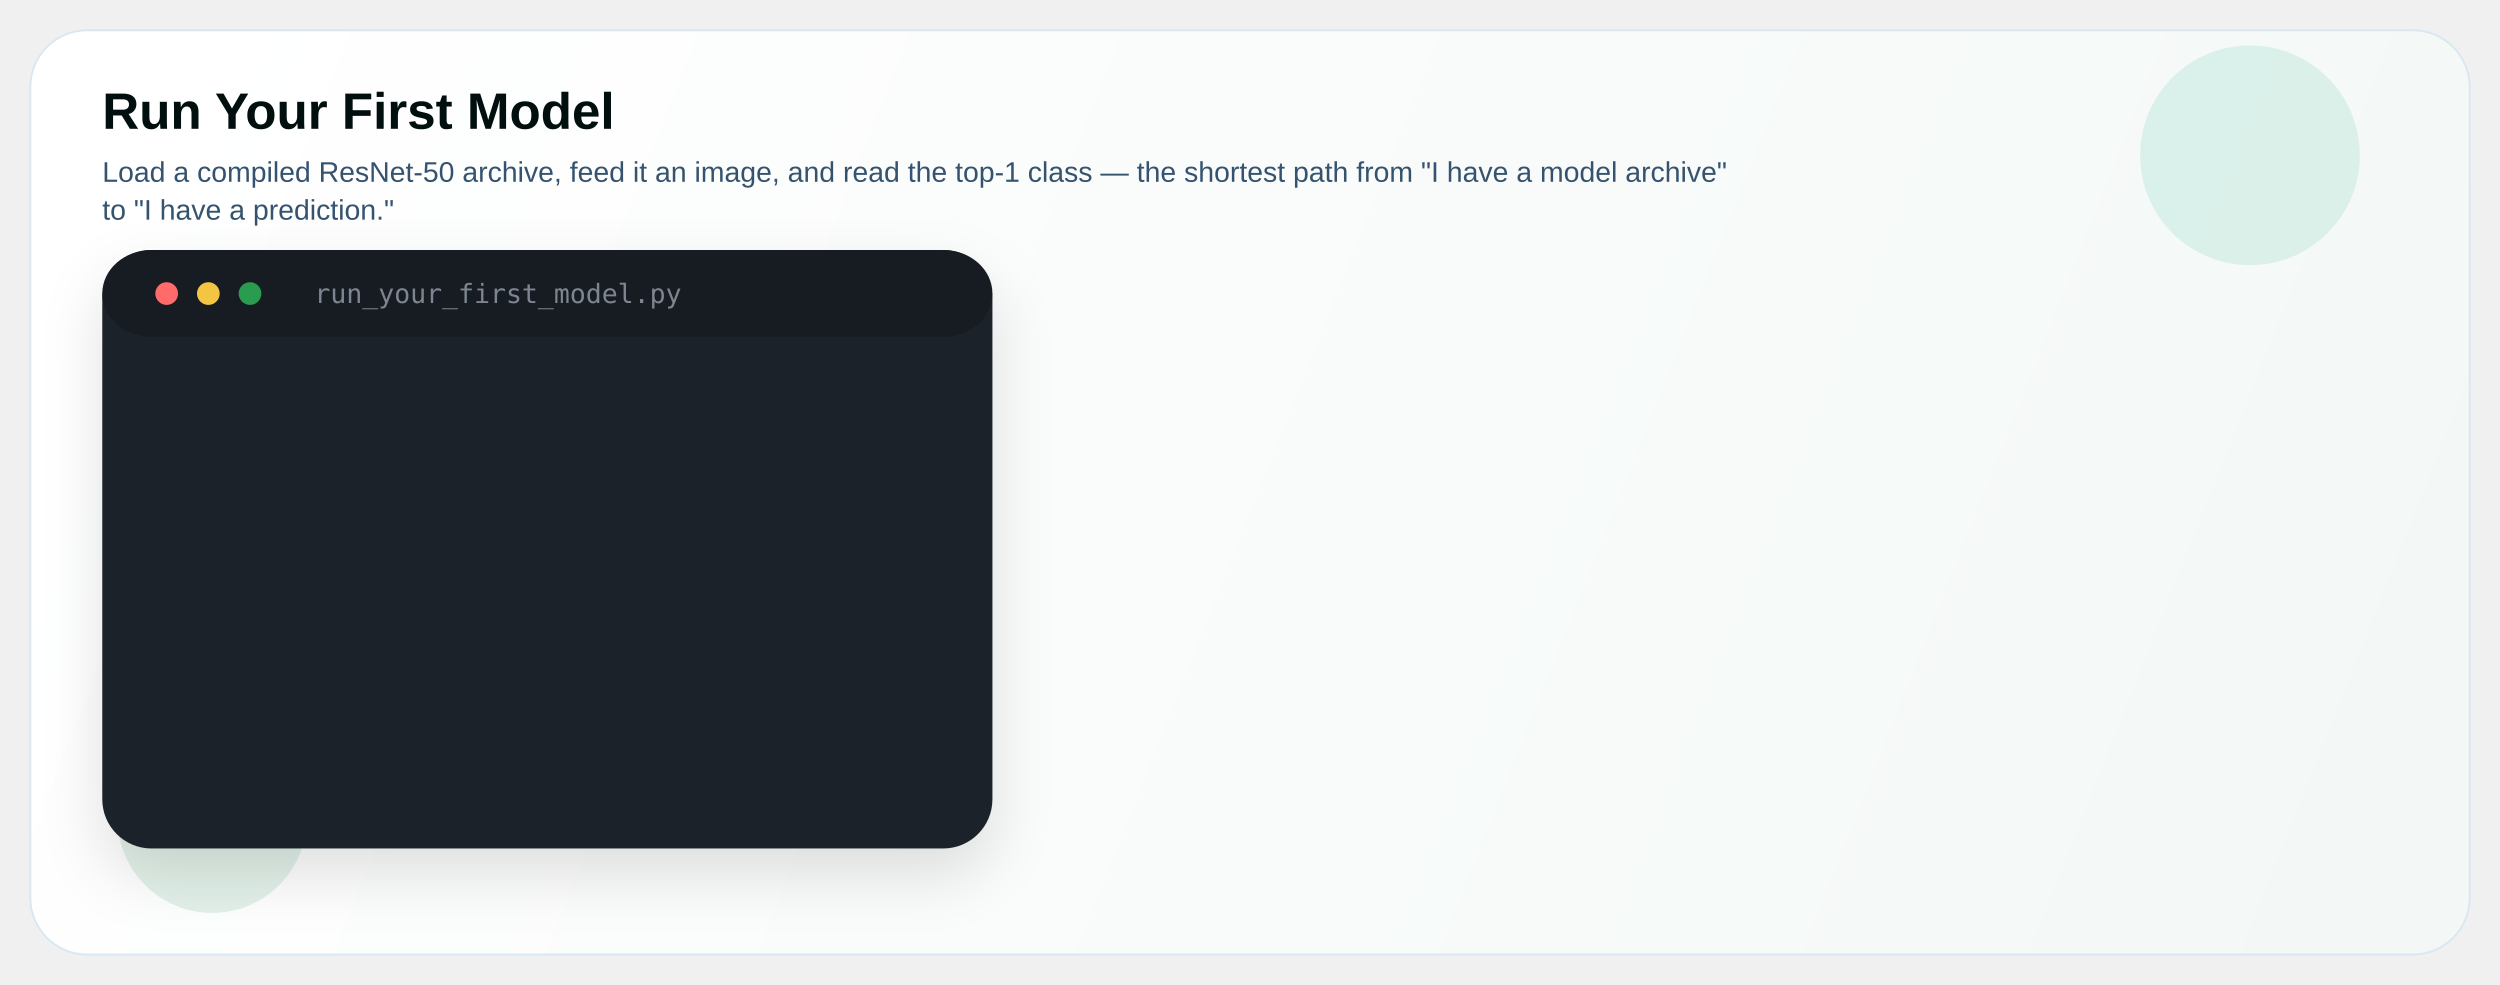
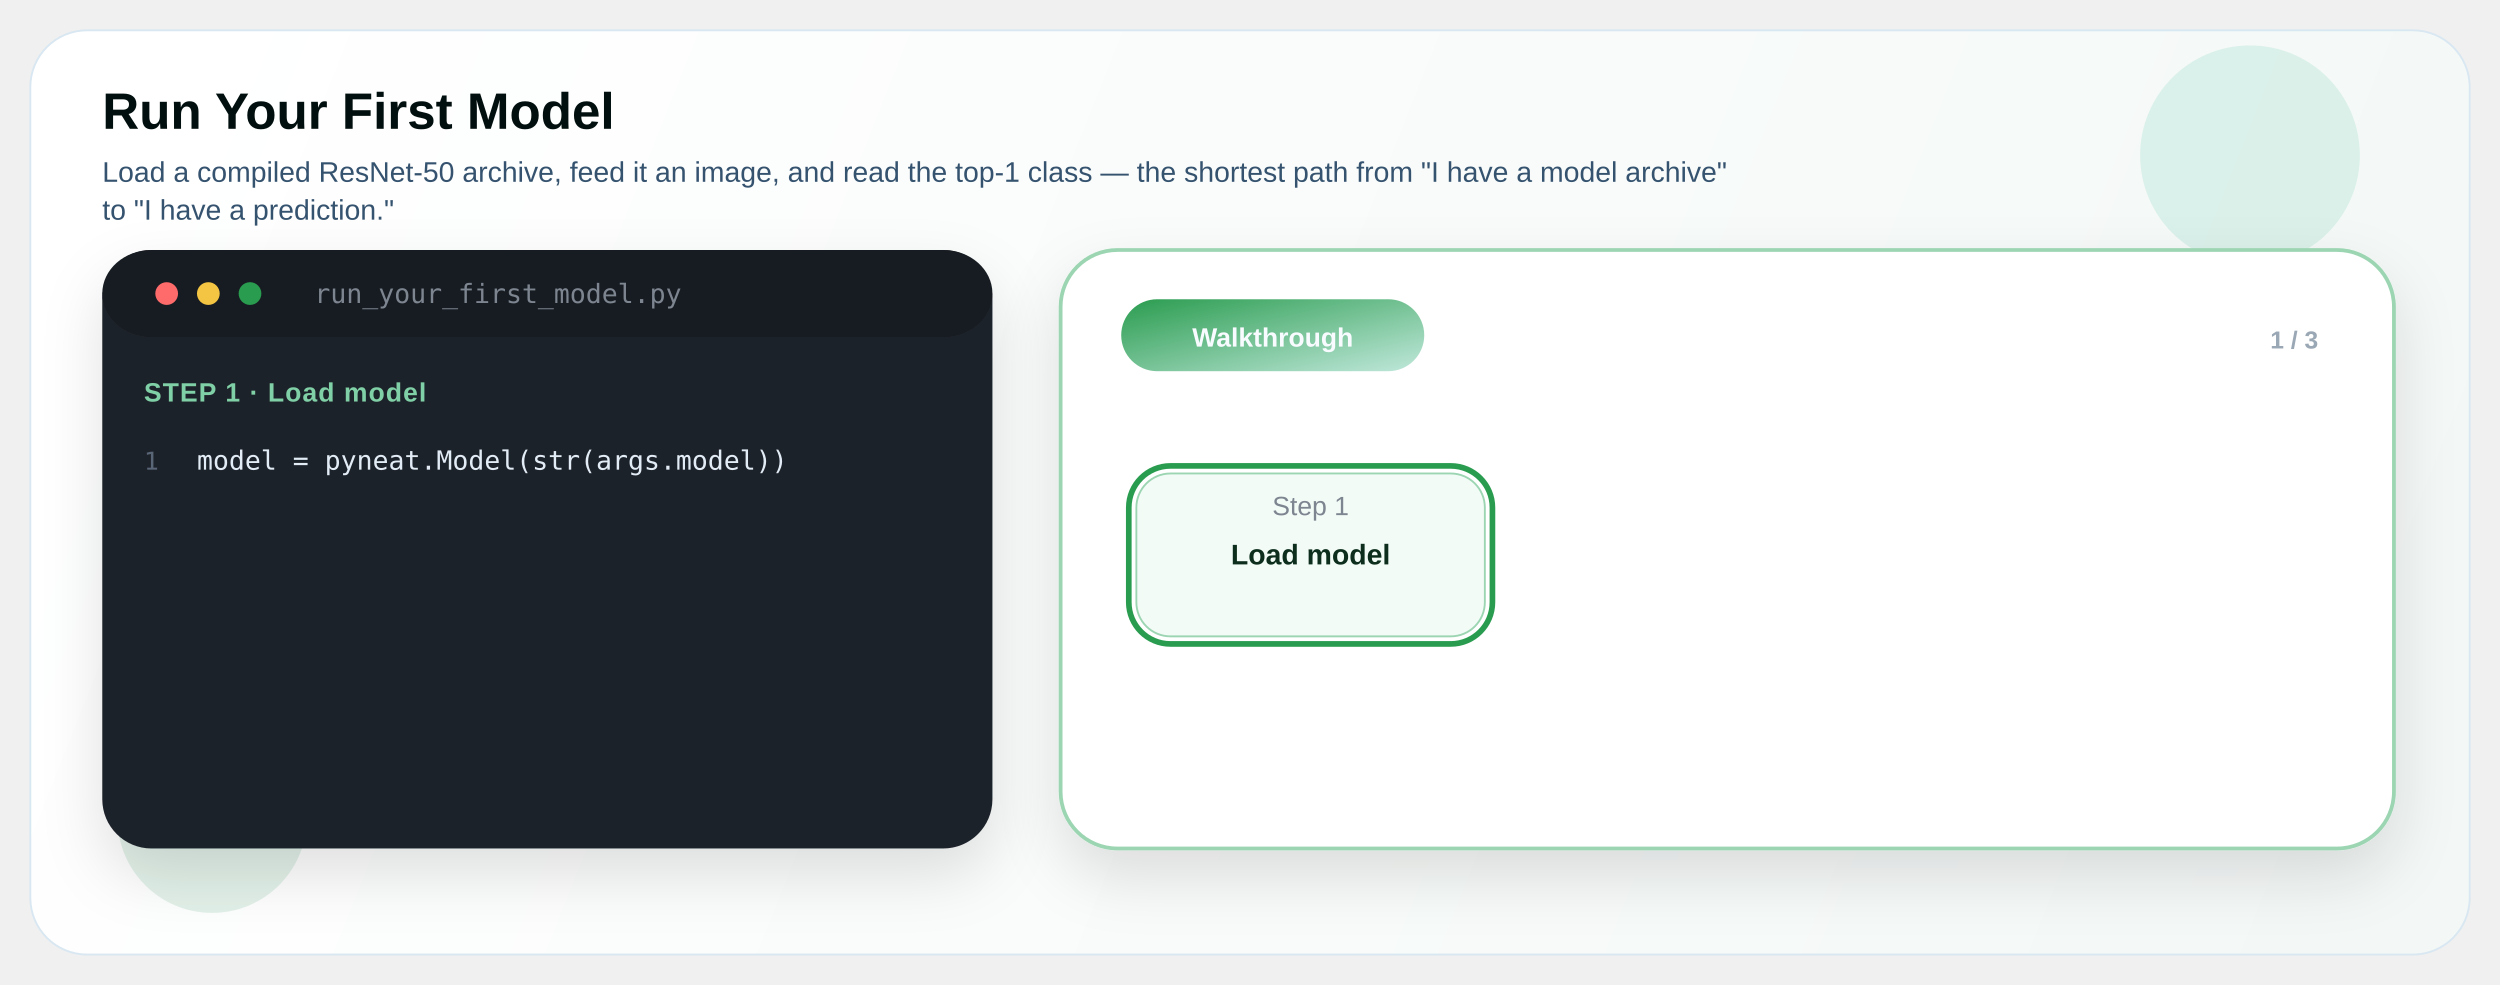
<svg xmlns="http://www.w3.org/2000/svg" viewBox="0 0 1320 520" role="img" aria-labelledby="ftl ftd">
  <defs>
    <linearGradient id="fbg" x1="80" y1="40" x2="1240" y2="500" gradientUnits="userSpaceOnUse">
      <stop offset="0" stop-color="#FFFFFF" />
      <stop offset="1" stop-color="#F3F8F6" />
    </linearGradient>
    <linearGradient id="fgreen" x1="0" y1="0" x2="1" y2="1">
      <stop offset="0" stop-color="#2A9C4F" />
      <stop offset="1" stop-color="#C0E8DB" />
    </linearGradient>
    <filter id="fsh" x="-10%" y="-18%" width="120%" height="142%" filterUnits="objectBoundingBox">
      <feDropShadow dx="0" dy="14" stdDeviation="16" flood-color="#010F0E" flood-opacity="0.12" />
    </filter>
    <marker id="farr" markerWidth="7" markerHeight="7" refX="5" refY="3.5" orient="auto" markerUnits="strokeWidth">
      <path d="M0 0L7 3.5L0 7Z" fill="#2A9C4F" />
    </marker>
-     <style>.fsans{font-family:"Avenir Next","Segoe UI",Arial,sans-serif;}.fmono{font-family:"SFMono-Regular","Menlo","Consolas",monospace;}.fttl{fill:#010F0E;font-size:27px;font-weight:700;}.fsub{fill:#35536F;font-size:15px;font-weight:500;}.fcode{fill:#E2ECF6;font-size:14px;font-weight:500;}.fln{fill:#586677;font-size:13px;font-weight:500;}.fcap{fill:#7FD0A6;font-size:14px;font-weight:700;letter-spacing:0.04em;}.fdim{fill:#7D8590;font-size:14px;font-weight:500;}.ftag{fill:#F8FBFF;font-weight:650;}.fnl{fill:#0B2E1B;font-weight:650;}</style>
+     <style>.fsans{font-family:"Avenir Next","Segoe UI",Arial,sans-serif;}.fmono{font-family:"SFMono-Regular","Menlo","Consolas",monospace;}.fttl{fill:#010F0E;font-size:27px;font-weight:700;}.fsub{fill:#35536F;font-size:15px;font-weight:500;}.fcode{fill:#E2ECF6;font-size:14px;font-weight:500;}.fln{fill:#586677;font-size:13px;font-weight:500;}.fcap{fill:#7FD0A6;font-size:14px;font-weight:700;letter-spacing:0.04em;}.fdim{fill:#7D8590;font-size:14px;font-weight:500;}.ftag{fill:#F8FBFF;font-weight:650;}.fnl{fill:#0B2E1B;font-weight:650;}.fcounter{fill:#9AA7B4;font-size:13px;font-weight:600;}.fhint{fill:#2A9C4F;font-size:15px;font-weight:700;}</style>
  </defs>
  <rect x="16" y="16" width="1288" height="488" rx="30" fill="url(#fbg)" stroke="#D8E7F1" />
  <circle cx="1188" cy="82" r="58" fill="#C0E8DB" opacity="0.5" />
  <circle cx="112" cy="432" r="50" fill="#BFE0CF" opacity="0.45" />
  <text x="54" y="68" class="fsans fttl">Run Your First Model</text>
  <text x="54" y="96" class="fsans fsub">Load a compiled ResNet-50 archive, feed it an image, and read the top-1 class — the shortest path from "I have a model archive"</text>
  <text x="54" y="116" class="fsans fsub">to "I have a prediction."</text>
  <g filter="url(#fsh)">
    <rect x="54" y="132" width="470" height="316" rx="26" fill="#1F232A" />
    <rect x="54" y="132" width="470" height="46" rx="26" fill="#181C22" />
    <circle cx="88" cy="155" r="6" fill="#FF6B6B" />
    <circle cx="110" cy="155" r="6" fill="#F4C542" />
    <circle cx="132" cy="155" r="6" fill="#2A9C4F" />
    <text x="166" y="160" class="fmono fdim">run_your_first_model.py</text>
-     <g opacity="0">
-       <animate attributeName="opacity" dur="12s" repeatCount="indefinite" calcMode="linear" values="0;0;1;1;0;0" keyTimes="0.000;0.060;0.075;0.340;0.360;1.000" />
+     <g id="code0" opacity="1">
      <text x="76" y="212" class="fsans fcap">STEP 1 · Load model</text>
      <text x="76" y="248" class="fmono fln">1</text>
      <text x="104" y="248" class="fmono fcode" xml:space="preserve">model = pyneat.Model(str(args.model))</text>
    </g>
-     <g opacity="0">
-       <animate attributeName="opacity" dur="12s" repeatCount="indefinite" calcMode="linear" values="0;0;1;1;0;0" keyTimes="0.000;0.360;0.375;0.640;0.660;1.000" />
+     <g id="code1" opacity="0">
      <text x="76" y="212" class="fsans fcap">STEP 2 · Prepare input</text>
      <text x="76" y="248" class="fmono fln">1</text>
      <text x="104" y="248" class="fmono fcode" xml:space="preserve">image = load_image(args.image, size=224)</text>
    </g>
-     <g opacity="0">
-       <animate attributeName="opacity" dur="12s" repeatCount="indefinite" calcMode="linear" values="0;0;1;1;0;0" keyTimes="0.000;0.660;0.675;0.965;0.985;1.000" />
+     <g id="code2" opacity="0">
      <text x="76" y="212" class="fsans fcap">STEP 3 · Run inference</text>
      <text x="76" y="248" class="fmono fln">1</text>
      <text x="104" y="248" class="fmono fcode" xml:space="preserve">sample = model.run([image], timeout_ms=2000)</text>
    </g>
  </g>
  <g filter="url(#fsh)">
-     <g opacity="0">
-       <animate attributeName="opacity" dur="12s" repeatCount="indefinite" calcMode="linear" values="0;0;1;1;0" keyTimes="0.000;0.040;0.060;0.980;1.000" />
+     <g id="shell" opacity="1">
      <rect x="560" y="132" width="704" height="316" rx="30" fill="#FFFFFF" stroke="#9CD5B2" stroke-width="2" />
      <rect x="592" y="158" width="160" height="38" rx="19" fill="url(#fgreen)" />
      <text x="672" y="183" class="fsans ftag" font-size="14" text-anchor="middle">Walkthrough</text>
    </g>
-     <g opacity="0">
-       <animate attributeName="opacity" dur="12s" repeatCount="indefinite" calcMode="linear" values="0;0;1;1;0" keyTimes="0.000;0.060;0.080;0.980;1.000" />
+     <g id="node0" opacity="1">
      <rect x="600" y="250" width="184" height="86" rx="18" fill="#F3FBF7" stroke="#9CD5B2" />
      <text x="692" y="272" class="fsans fdim" font-size="12" text-anchor="middle">Step 1</text>
      <text x="692" y="298" class="fsans fnl" font-size="15" text-anchor="middle">Load model</text>
    </g>
-     <g opacity="0">
-       <animate attributeName="opacity" dur="12s" repeatCount="indefinite" calcMode="linear" values="0;0;1;1;0;0" keyTimes="0.000;0.065;0.085;0.340;0.360;1.000" />
+     <g id="ring0" opacity="1">
      <rect x="596" y="246" width="192" height="94" rx="22" fill="none" stroke="#2A9C4F" stroke-width="3" />
    </g>
-     <g opacity="0">
-       <animate attributeName="opacity" dur="12s" repeatCount="indefinite" calcMode="linear" values="0;0;1;1;0" keyTimes="0.000;0.360;0.380;0.980;1.000" />
+     <g id="node1" opacity="0">
      <line x1="788" y1="293" x2="814" y2="293" stroke="#2A9C4F" stroke-width="3" stroke-linecap="round" marker-end="url(#farr)" />
      <rect x="820" y="250" width="184" height="86" rx="18" fill="#F3FBF7" stroke="#9CD5B2" />
      <text x="912" y="272" class="fsans fdim" font-size="12" text-anchor="middle">Step 2</text>
      <text x="912" y="298" class="fsans fnl" font-size="15" text-anchor="middle">Prepare input</text>
    </g>
-     <g opacity="0">
-       <animate attributeName="opacity" dur="12s" repeatCount="indefinite" calcMode="linear" values="0;0;1;1;0;0" keyTimes="0.000;0.365;0.385;0.640;0.660;1.000" />
+     <g id="ring1" opacity="0">
      <rect x="816" y="246" width="192" height="94" rx="22" fill="none" stroke="#2A9C4F" stroke-width="3" />
    </g>
-     <g opacity="0">
-       <animate attributeName="opacity" dur="12s" repeatCount="indefinite" calcMode="linear" values="0;0;1;1;0" keyTimes="0.000;0.660;0.680;0.980;1.000" />
+     <g id="node2" opacity="0">
      <line x1="1008" y1="293" x2="1034" y2="293" stroke="#2A9C4F" stroke-width="3" stroke-linecap="round" marker-end="url(#farr)" />
      <rect x="1040" y="250" width="184" height="86" rx="18" fill="#F8F6FF" stroke="#B8B0DC" />
      <text x="1132" y="272" class="fsans fdim" font-size="12" text-anchor="middle">Step 3</text>
      <text x="1132" y="298" class="fsans fnl" font-size="15" text-anchor="middle">Run inference</text>
    </g>
-     <g opacity="0">
-       <animate attributeName="opacity" dur="12s" repeatCount="indefinite" calcMode="linear" values="0;0;1;1;0;0" keyTimes="0.000;0.665;0.685;0.965;0.985;1.000" />
+     <g id="ring2" opacity="0">
      <rect x="1036" y="246" width="192" height="94" rx="22" fill="none" stroke="#2A9C4F" stroke-width="3" />
    </g>
  </g>
+   <text id="counter" x="1224" y="184" text-anchor="end" class="fsans fcounter">1 / 3</text>
+   <text id="hint" x="912" y="430" text-anchor="middle" class="fsans fhint" opacity="0">Click to step through ▸</text>
</svg>
